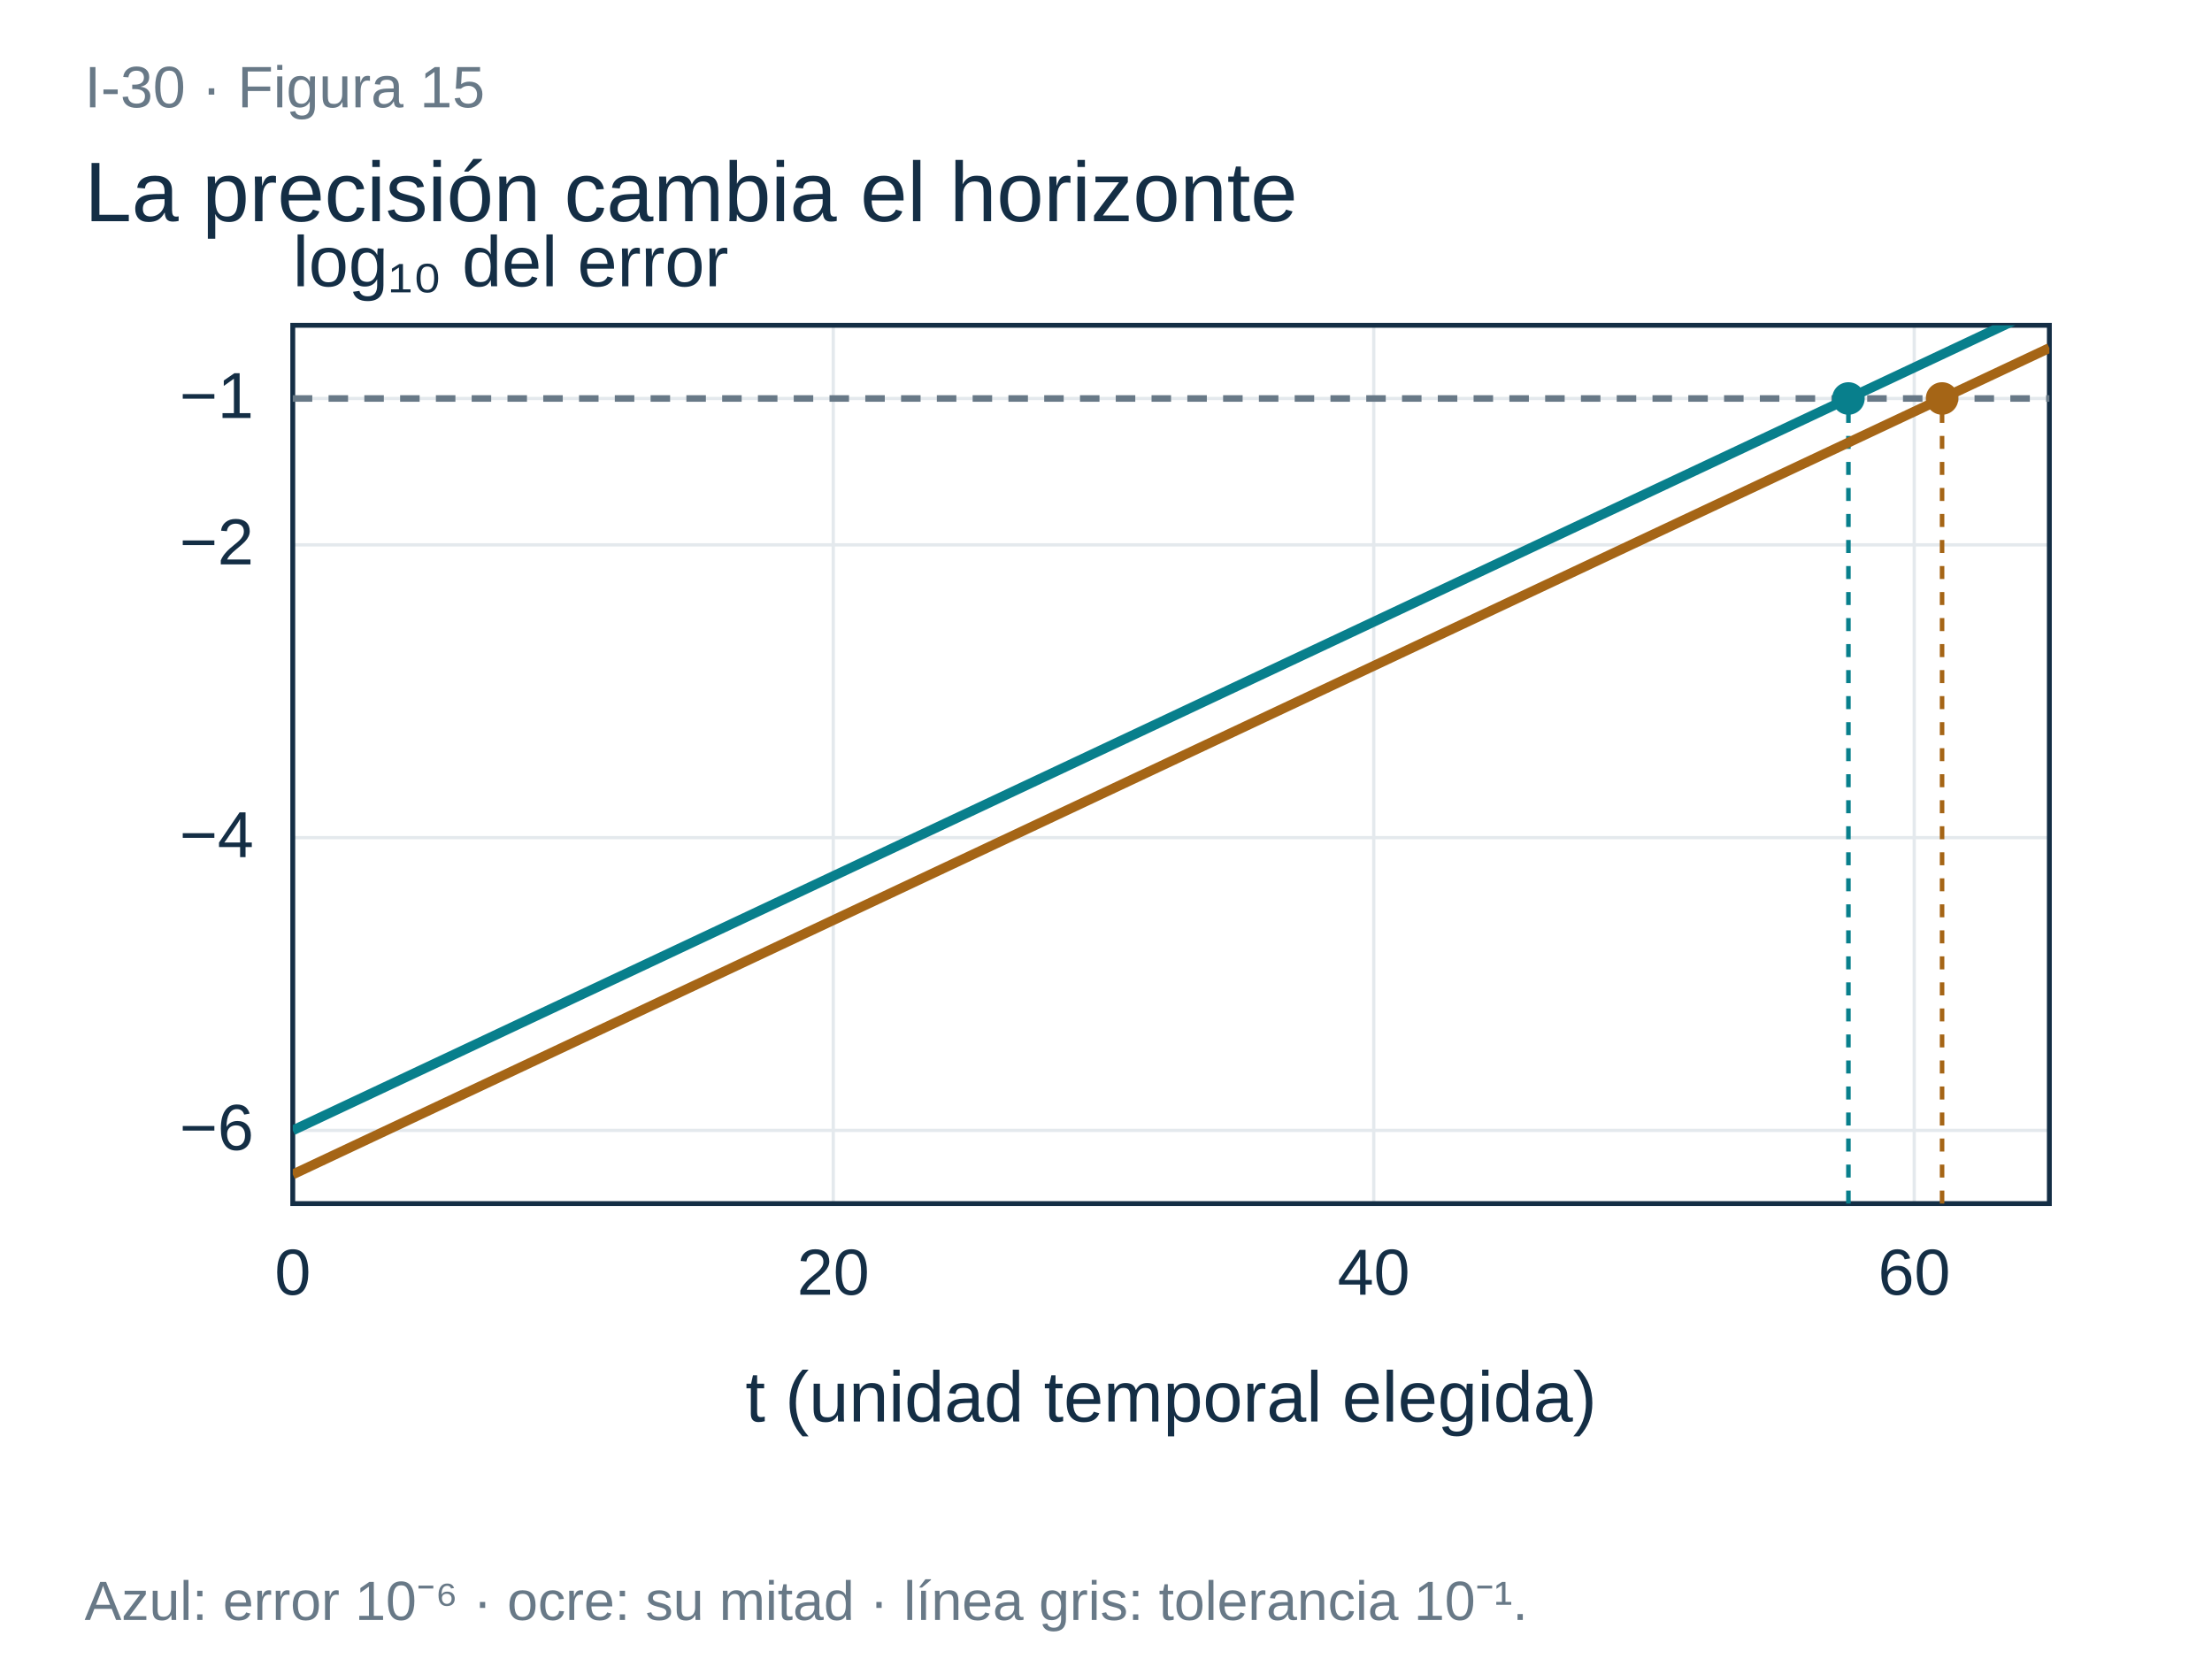
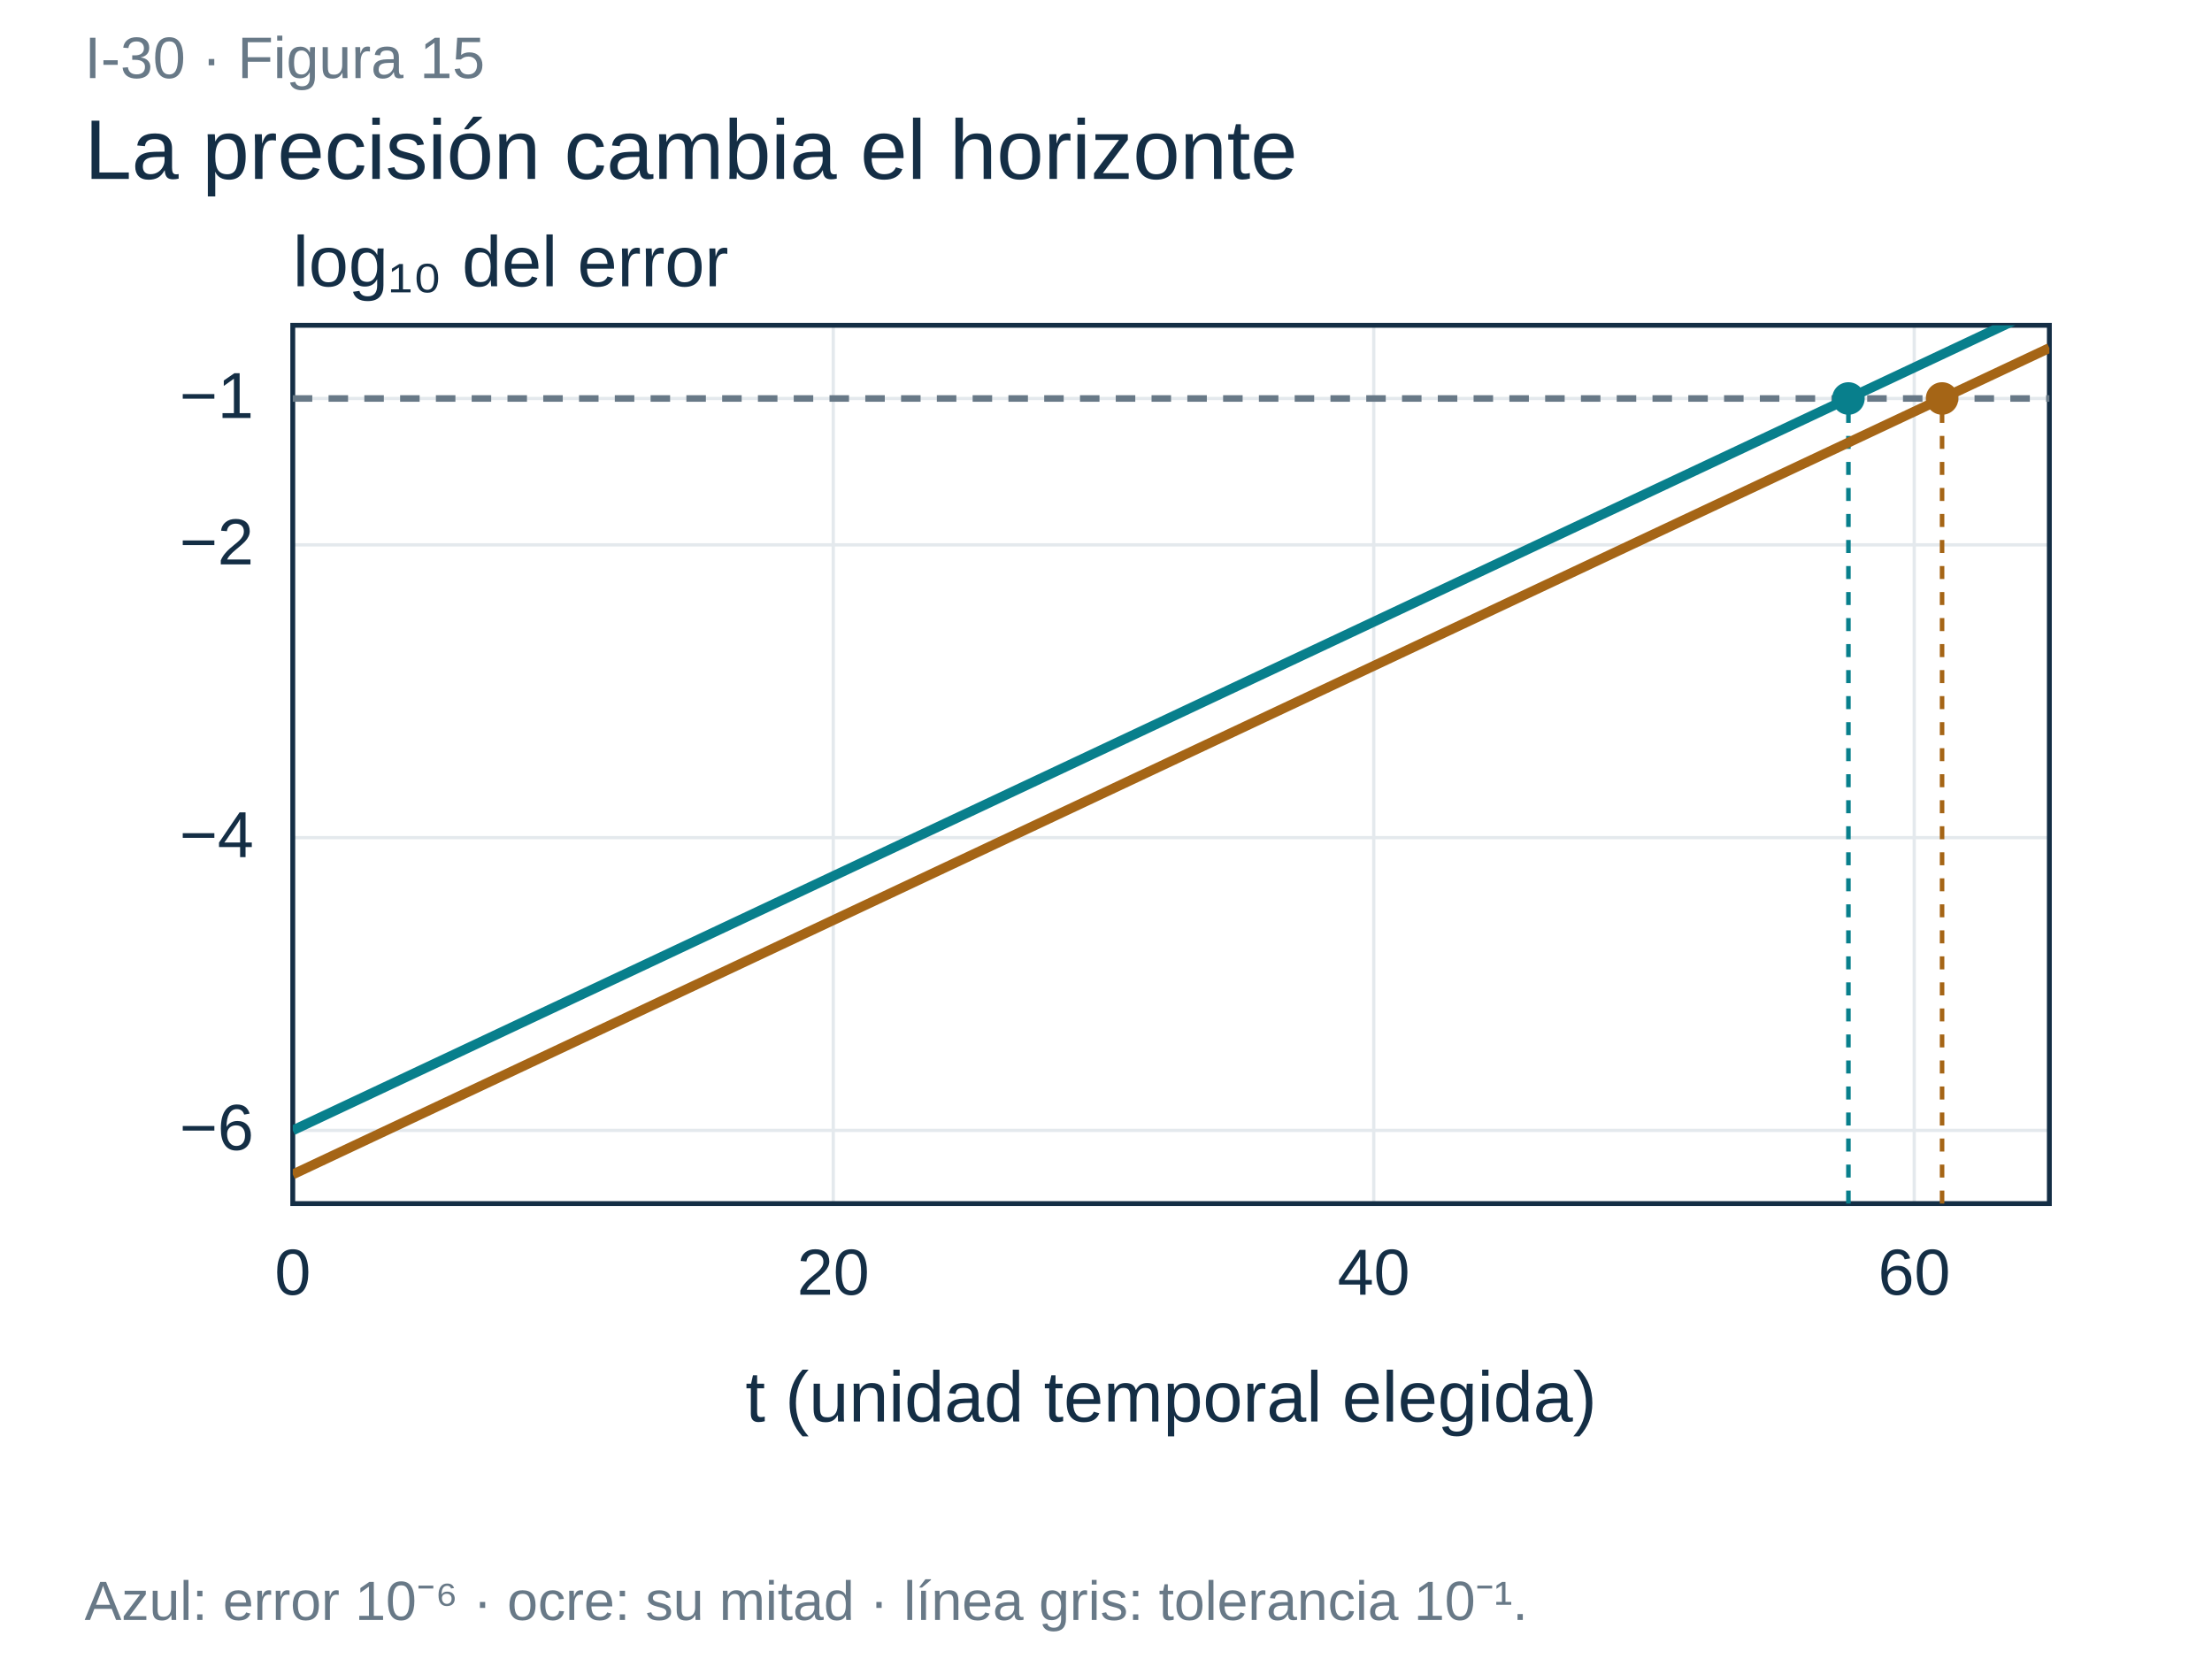
<svg xmlns="http://www.w3.org/2000/svg" width="680" height="510" viewBox="0 0 680 510" role="img" aria-labelledby="title desc">
  <defs>
    <clipPath id="plot">
      <rect x="90" y="100" width="540" height="270" />
    </clipPath>
    <marker id="arr" markerWidth="8" markerHeight="8" refX="6" refY="3" orient="auto">
      <path d="M0 0L6 3L0 6" fill="none" stroke="context-stroke" stroke-width="1.3" />
    </marker>
  </defs>
  <rect width="680" height="510" fill="white" />
-   <text x="26" y="33" font-family="Arial,sans-serif" font-size="18" fill="#687987" text-anchor="start">I-30 · Figura 15</text>
-   <text x="26" y="68" font-family="Arial,sans-serif" font-size="26" fill="#142e45" text-anchor="start">La precisión cambia el horizonte</text>
+   <text x="26" y="24" font-family="Arial,sans-serif" font-size="18" fill="#687987" text-anchor="start">I-30 · Figura 15</text>
+   <text x="26" y="55" font-family="Arial,sans-serif" font-size="26" fill="#142e45" text-anchor="start">La precisión cambia el horizonte</text>
  <path d="M90.0 100V370" stroke="#e4e9ed" />
  <text x="90.0" y="398" font-family="Arial,sans-serif" font-size="20" fill="#142e45" text-anchor="middle">0</text>
  <path d="M256.154 100V370" stroke="#e4e9ed" />
  <text x="256.154" y="398" font-family="Arial,sans-serif" font-size="20" fill="#142e45" text-anchor="middle">20</text>
  <path d="M422.308 100V370" stroke="#e4e9ed" />
  <text x="422.308" y="398" font-family="Arial,sans-serif" font-size="20" fill="#142e45" text-anchor="middle">40</text>
  <path d="M588.462 100V370" stroke="#e4e9ed" />
  <text x="588.462" y="398" font-family="Arial,sans-serif" font-size="20" fill="#142e45" text-anchor="middle">60</text>
  <path d="M90 347.5H630" stroke="#e4e9ed" />
  <text x="78" y="353.5" font-family="Arial,sans-serif" font-size="20" fill="#142e45" text-anchor="end">−6</text>
  <path d="M90 257.5H630" stroke="#e4e9ed" />
  <text x="78" y="263.5" font-family="Arial,sans-serif" font-size="20" fill="#142e45" text-anchor="end">−4</text>
  <path d="M90 167.5H630" stroke="#e4e9ed" />
  <text x="78" y="173.5" font-family="Arial,sans-serif" font-size="20" fill="#142e45" text-anchor="end">−2</text>
  <path d="M90 122.5H630" stroke="#e4e9ed" />
  <text x="78" y="128.5" font-family="Arial,sans-serif" font-size="20" fill="#142e45" text-anchor="end">−1</text>
  <rect x="90" y="100" width="540" height="270" fill="none" stroke="#142e45" stroke-width="1.5" />
  <text x="360.0" y="437" font-family="Arial,sans-serif" font-size="22" fill="#142e45" text-anchor="middle">t (unidad temporal elegida)</text>
  <text x="90" y="88" font-family="Arial,sans-serif" font-size="22" fill="#142e45" text-anchor="start">log₁₀ del error</text>
  <polyline points="90.000,122.500 630.000,122.500" fill="none" stroke="#687987" stroke-width="2" stroke-dasharray="6 5" clip-path="url(#plot)" />
  <polyline points="90.000,347.500 91.350,346.865 92.700,346.230 94.050,345.595 95.400,344.959 96.750,344.324 98.100,343.689 99.450,343.054 100.800,342.419 102.150,341.784 103.500,341.148 104.850,340.513 106.200,339.878 107.550,339.243 108.900,338.608 110.250,337.973 111.600,337.338 112.950,336.702 114.300,336.067 115.650,335.432 117.000,334.797 118.350,334.162 119.700,333.527 121.050,332.891 122.400,332.256 123.750,331.621 125.100,330.986 126.450,330.351 127.800,329.716 129.150,329.080 130.500,328.445 131.850,327.810 133.200,327.175 134.550,326.540 135.900,325.905 137.250,325.270 138.600,324.634 139.950,323.999 141.300,323.364 142.650,322.729 144.000,322.094 145.350,321.459 146.700,320.823 148.050,320.188 149.400,319.553 150.750,318.918 152.100,318.283 153.450,317.648 154.800,317.013 156.150,316.377 157.500,315.742 158.850,315.107 160.200,314.472 161.550,313.837 162.900,313.202 164.250,312.566 165.600,311.931 166.950,311.296 168.300,310.661 169.650,310.026 171.000,309.391 172.350,308.756 173.700,308.120 175.050,307.485 176.400,306.850 177.750,306.215 179.100,305.580 180.450,304.945 181.800,304.309 183.150,303.674 184.500,303.039 185.850,302.404 187.200,301.769 188.550,301.134 189.900,300.498 191.250,299.863 192.600,299.228 193.950,298.593 195.300,297.958 196.650,297.323 198.000,296.688 199.350,296.052 200.700,295.417 202.050,294.782 203.400,294.147 204.750,293.512 206.100,292.877 207.450,292.241 208.800,291.606 210.150,290.971 211.500,290.336 212.850,289.701 214.200,289.066 215.550,288.431 216.900,287.795 218.250,287.160 219.600,286.525 220.950,285.890 222.300,285.255 223.650,284.620 225.000,283.984 226.350,283.349 227.700,282.714 229.050,282.079 230.400,281.444 231.750,280.809 233.100,280.173 234.450,279.538 235.800,278.903 237.150,278.268 238.500,277.633 239.850,276.998 241.200,276.363 242.550,275.727 243.900,275.092 245.250,274.457 246.600,273.822 247.950,273.187 249.300,272.552 250.650,271.916 252.000,271.281 253.350,270.646 254.700,270.011 256.050,269.376 257.400,268.741 258.750,268.106 260.100,267.470 261.450,266.835 262.800,266.200 264.150,265.565 265.500,264.930 266.850,264.295 268.200,263.659 269.550,263.024 270.900,262.389 272.250,261.754 273.600,261.119 274.950,260.484 276.300,259.849 277.650,259.213 279.000,258.578 280.350,257.943 281.700,257.308 283.050,256.673 284.400,256.038 285.750,255.402 287.100,254.767 288.450,254.132 289.800,253.497 291.150,252.862 292.500,252.227 293.850,251.591 295.200,250.956 296.550,250.321 297.900,249.686 299.250,249.051 300.600,248.416 301.950,247.781 303.300,247.145 304.650,246.510 306.000,245.875 307.350,245.240 308.700,244.605 310.050,243.970 311.400,243.334 312.750,242.699 314.100,242.064 315.450,241.429 316.800,240.794 318.150,240.159 319.500,239.524 320.850,238.888 322.200,238.253 323.550,237.618 324.900,236.983 326.250,236.348 327.600,235.713 328.950,235.077 330.300,234.442 331.650,233.807 333.000,233.172 334.350,232.537 335.700,231.902 337.050,231.267 338.400,230.631 339.750,229.996 341.100,229.361 342.450,228.726 343.800,228.091 345.150,227.456 346.500,226.820 347.850,226.185 349.200,225.550 350.550,224.915 351.900,224.280 353.250,223.645 354.600,223.009 355.950,222.374 357.300,221.739 358.650,221.104 360.000,220.469 361.350,219.834 362.700,219.199 364.050,218.563 365.400,217.928 366.750,217.293 368.100,216.658 369.450,216.023 370.800,215.388 372.150,214.752 373.500,214.117 374.850,213.482 376.200,212.847 377.550,212.212 378.900,211.577 380.250,210.942 381.600,210.306 382.950,209.671 384.300,209.036 385.650,208.401 387.000,207.766 388.350,207.131 389.700,206.495 391.050,205.860 392.400,205.225 393.750,204.590 395.100,203.955 396.450,203.320 397.800,202.685 399.150,202.049 400.500,201.414 401.850,200.779 403.200,200.144 404.550,199.509 405.900,198.874 407.250,198.238 408.600,197.603 409.950,196.968 411.300,196.333 412.650,195.698 414.000,195.063 415.350,194.427 416.700,193.792 418.050,193.157 419.400,192.522 420.750,191.887 422.100,191.252 423.450,190.617 424.800,189.981 426.150,189.346 427.500,188.711 428.850,188.076 430.200,187.441 431.550,186.806 432.900,186.170 434.250,185.535 435.600,184.900 436.950,184.265 438.300,183.630 439.650,182.995 441.000,182.360 442.350,181.724 443.700,181.089 445.050,180.454 446.400,179.819 447.750,179.184 449.100,178.549 450.450,177.913 451.800,177.278 453.150,176.643 454.500,176.008 455.850,175.373 457.200,174.738 458.550,174.102 459.900,173.467 461.250,172.832 462.600,172.197 463.950,171.562 465.300,170.927 466.650,170.292 468.000,169.656 469.350,169.021 470.700,168.386 472.050,167.751 473.400,167.116 474.750,166.481 476.100,165.845 477.450,165.210 478.800,164.575 480.150,163.940 481.500,163.305 482.850,162.670 484.200,162.035 485.550,161.399 486.900,160.764 488.250,160.129 489.600,159.494 490.950,158.859 492.300,158.224 493.650,157.588 495.000,156.953 496.350,156.318 497.700,155.683 499.050,155.048 500.400,154.413 501.750,153.778 503.100,153.142 504.450,152.507 505.800,151.872 507.150,151.237 508.500,150.602 509.850,149.967 511.200,149.331 512.550,148.696 513.900,148.061 515.250,147.426 516.600,146.791 517.950,146.156 519.300,145.520 520.650,144.885 522.000,144.250 523.350,143.615 524.700,142.980 526.050,142.345 527.400,141.710 528.750,141.074 530.100,140.439 531.450,139.804 532.800,139.169 534.150,138.534 535.500,137.899 536.850,137.263 538.200,136.628 539.550,135.993 540.900,135.358 542.250,134.723 543.600,134.088 544.950,133.453 546.300,132.817 547.650,132.182 549.000,131.547 550.350,130.912 551.700,130.277 553.050,129.642 554.400,129.006 555.750,128.371 557.100,127.736 558.450,127.101 559.800,126.466 561.150,125.831 562.500,125.196 563.850,124.560 565.200,123.925 566.550,123.290 567.900,122.655 569.250,122.020 570.600,121.385 571.950,120.749 573.300,120.114 574.650,119.479 576.000,118.844 577.350,118.209 578.700,117.574 580.050,116.938 581.400,116.303 582.750,115.668 584.100,115.033 585.450,114.398 586.800,113.763 588.150,113.128 589.500,112.492 590.850,111.857 592.200,111.222 593.550,110.587 594.900,109.952 596.250,109.317 597.600,108.681 598.950,108.046 600.300,107.411 601.650,106.776 603.000,106.141 604.350,105.506 605.700,104.871 607.050,104.235 608.400,103.600 609.750,102.965 611.100,102.330 612.450,101.695 613.800,101.060 615.150,100.424 616.500,99.789 617.850,99.154 619.200,98.519 620.550,97.884 621.900,97.249 623.250,96.614 624.600,95.978 625.950,95.343 627.300,94.708 628.650,94.073 630.000,93.438" fill="none" stroke="#087f8c" stroke-width="3" clip-path="url(#plot)" />
  <circle cx="568.229" cy="122.500" r="5" fill="#087f8c" />
  <polyline points="568.229,370.000 568.229,122.500" fill="none" stroke="#087f8c" stroke-width="1.4" stroke-dasharray="4 4" clip-path="url(#plot)" />
  <polyline points="90.000,361.046 91.350,360.411 92.700,359.776 94.050,359.141 95.400,358.506 96.750,357.871 98.100,357.235 99.450,356.600 100.800,355.965 102.150,355.330 103.500,354.695 104.850,354.060 106.200,353.424 107.550,352.789 108.900,352.154 110.250,351.519 111.600,350.884 112.950,350.249 114.300,349.614 115.650,348.978 117.000,348.343 118.350,347.708 119.700,347.073 121.050,346.438 122.400,345.803 123.750,345.167 125.100,344.532 126.450,343.897 127.800,343.262 129.150,342.627 130.500,341.992 131.850,341.357 133.200,340.721 134.550,340.086 135.900,339.451 137.250,338.816 138.600,338.181 139.950,337.546 141.300,336.910 142.650,336.275 144.000,335.640 145.350,335.005 146.700,334.370 148.050,333.735 149.400,333.099 150.750,332.464 152.100,331.829 153.450,331.194 154.800,330.559 156.150,329.924 157.500,329.289 158.850,328.653 160.200,328.018 161.550,327.383 162.900,326.748 164.250,326.113 165.600,325.478 166.950,324.842 168.300,324.207 169.650,323.572 171.000,322.937 172.350,322.302 173.700,321.667 175.050,321.032 176.400,320.396 177.750,319.761 179.100,319.126 180.450,318.491 181.800,317.856 183.150,317.221 184.500,316.585 185.850,315.950 187.200,315.315 188.550,314.680 189.900,314.045 191.250,313.410 192.600,312.775 193.950,312.139 195.300,311.504 196.650,310.869 198.000,310.234 199.350,309.599 200.700,308.964 202.050,308.328 203.400,307.693 204.750,307.058 206.100,306.423 207.450,305.788 208.800,305.153 210.150,304.517 211.500,303.882 212.850,303.247 214.200,302.612 215.550,301.977 216.900,301.342 218.250,300.707 219.600,300.071 220.950,299.436 222.300,298.801 223.650,298.166 225.000,297.531 226.350,296.896 227.700,296.260 229.050,295.625 230.400,294.990 231.750,294.355 233.100,293.720 234.450,293.085 235.800,292.450 237.150,291.814 238.500,291.179 239.850,290.544 241.200,289.909 242.550,289.274 243.900,288.639 245.250,288.003 246.600,287.368 247.950,286.733 249.300,286.098 250.650,285.463 252.000,284.828 253.350,284.193 254.700,283.557 256.050,282.922 257.400,282.287 258.750,281.652 260.100,281.017 261.450,280.382 262.800,279.746 264.150,279.111 265.500,278.476 266.850,277.841 268.200,277.206 269.550,276.571 270.900,275.935 272.250,275.300 273.600,274.665 274.950,274.030 276.300,273.395 277.650,272.760 279.000,272.125 280.350,271.489 281.700,270.854 283.050,270.219 284.400,269.584 285.750,268.949 287.100,268.314 288.450,267.678 289.800,267.043 291.150,266.408 292.500,265.773 293.850,265.138 295.200,264.503 296.550,263.868 297.900,263.232 299.250,262.597 300.600,261.962 301.950,261.327 303.300,260.692 304.650,260.057 306.000,259.421 307.350,258.786 308.700,258.151 310.050,257.516 311.400,256.881 312.750,256.246 314.100,255.611 315.450,254.975 316.800,254.340 318.150,253.705 319.500,253.070 320.850,252.435 322.200,251.800 323.550,251.164 324.900,250.529 326.250,249.894 327.600,249.259 328.950,248.624 330.300,247.989 331.650,247.353 333.000,246.718 334.350,246.083 335.700,245.448 337.050,244.813 338.400,244.178 339.750,243.543 341.100,242.907 342.450,242.272 343.800,241.637 345.150,241.002 346.500,240.367 347.850,239.732 349.200,239.096 350.550,238.461 351.900,237.826 353.250,237.191 354.600,236.556 355.950,235.921 357.300,235.286 358.650,234.650 360.000,234.015 361.350,233.380 362.700,232.745 364.050,232.110 365.400,231.475 366.750,230.839 368.100,230.204 369.450,229.569 370.800,228.934 372.150,228.299 373.500,227.664 374.850,227.029 376.200,226.393 377.550,225.758 378.900,225.123 380.250,224.488 381.600,223.853 382.950,223.218 384.300,222.582 385.650,221.947 387.000,221.312 388.350,220.677 389.700,220.042 391.050,219.407 392.400,218.771 393.750,218.136 395.100,217.501 396.450,216.866 397.800,216.231 399.150,215.596 400.500,214.961 401.850,214.325 403.200,213.690 404.550,213.055 405.900,212.420 407.250,211.785 408.600,211.150 409.950,210.514 411.300,209.879 412.650,209.244 414.000,208.609 415.350,207.974 416.700,207.339 418.050,206.704 419.400,206.068 420.750,205.433 422.100,204.798 423.450,204.163 424.800,203.528 426.150,202.893 427.500,202.257 428.850,201.622 430.200,200.987 431.550,200.352 432.900,199.717 434.250,199.082 435.600,198.446 436.950,197.811 438.300,197.176 439.650,196.541 441.000,195.906 442.350,195.271 443.700,194.636 445.050,194.000 446.400,193.365 447.750,192.730 449.100,192.095 450.450,191.460 451.800,190.825 453.150,190.189 454.500,189.554 455.850,188.919 457.200,188.284 458.550,187.649 459.900,187.014 461.250,186.379 462.600,185.743 463.950,185.108 465.300,184.473 466.650,183.838 468.000,183.203 469.350,182.568 470.700,181.932 472.050,181.297 473.400,180.662 474.750,180.027 476.100,179.392 477.450,178.757 478.800,178.122 480.150,177.486 481.500,176.851 482.850,176.216 484.200,175.581 485.550,174.946 486.900,174.311 488.250,173.675 489.600,173.040 490.950,172.405 492.300,171.770 493.650,171.135 495.000,170.500 496.350,169.864 497.700,169.229 499.050,168.594 500.400,167.959 501.750,167.324 503.100,166.689 504.450,166.054 505.800,165.418 507.150,164.783 508.500,164.148 509.850,163.513 511.200,162.878 512.550,162.243 513.900,161.607 515.250,160.972 516.600,160.337 517.950,159.702 519.300,159.067 520.650,158.432 522.000,157.797 523.350,157.161 524.700,156.526 526.050,155.891 527.400,155.256 528.750,154.621 530.100,153.986 531.450,153.350 532.800,152.715 534.150,152.080 535.500,151.445 536.850,150.810 538.200,150.175 539.550,149.540 540.900,148.904 542.250,148.269 543.600,147.634 544.950,146.999 546.300,146.364 547.650,145.729 549.000,145.093 550.350,144.458 551.700,143.823 553.050,143.188 554.400,142.553 555.750,141.918 557.100,141.282 558.450,140.647 559.800,140.012 561.150,139.377 562.500,138.742 563.850,138.107 565.200,137.472 566.550,136.836 567.900,136.201 569.250,135.566 570.600,134.931 571.950,134.296 573.300,133.661 574.650,133.025 576.000,132.390 577.350,131.755 578.700,131.120 580.050,130.485 581.400,129.850 582.750,129.215 584.100,128.579 585.450,127.944 586.800,127.309 588.150,126.674 589.500,126.039 590.850,125.404 592.200,124.768 593.550,124.133 594.900,123.498 596.250,122.863 597.600,122.228 598.950,121.593 600.300,120.958 601.650,120.322 603.000,119.687 604.350,119.052 605.700,118.417 607.050,117.782 608.400,117.147 609.750,116.511 611.100,115.876 612.450,115.241 613.800,114.606 615.150,113.971 616.500,113.336 617.850,112.700 619.200,112.065 620.550,111.430 621.900,110.795 623.250,110.160 624.600,109.525 625.950,108.890 627.300,108.254 628.650,107.619 630.000,106.984" fill="none" stroke="#a56516" stroke-width="3" clip-path="url(#plot)" />
  <circle cx="597.021" cy="122.500" r="5" fill="#a56516" />
  <polyline points="597.021,370.000 597.021,122.500" fill="none" stroke="#a56516" stroke-width="1.4" stroke-dasharray="4 4" clip-path="url(#plot)" />
  <text x="26" y="498" font-family="Arial,sans-serif" font-size="17" fill="#687987" text-anchor="start">Azul: error 10⁻⁶ · ocre: su mitad · línea gris: tolerancia 10⁻¹.</text>
</svg>
